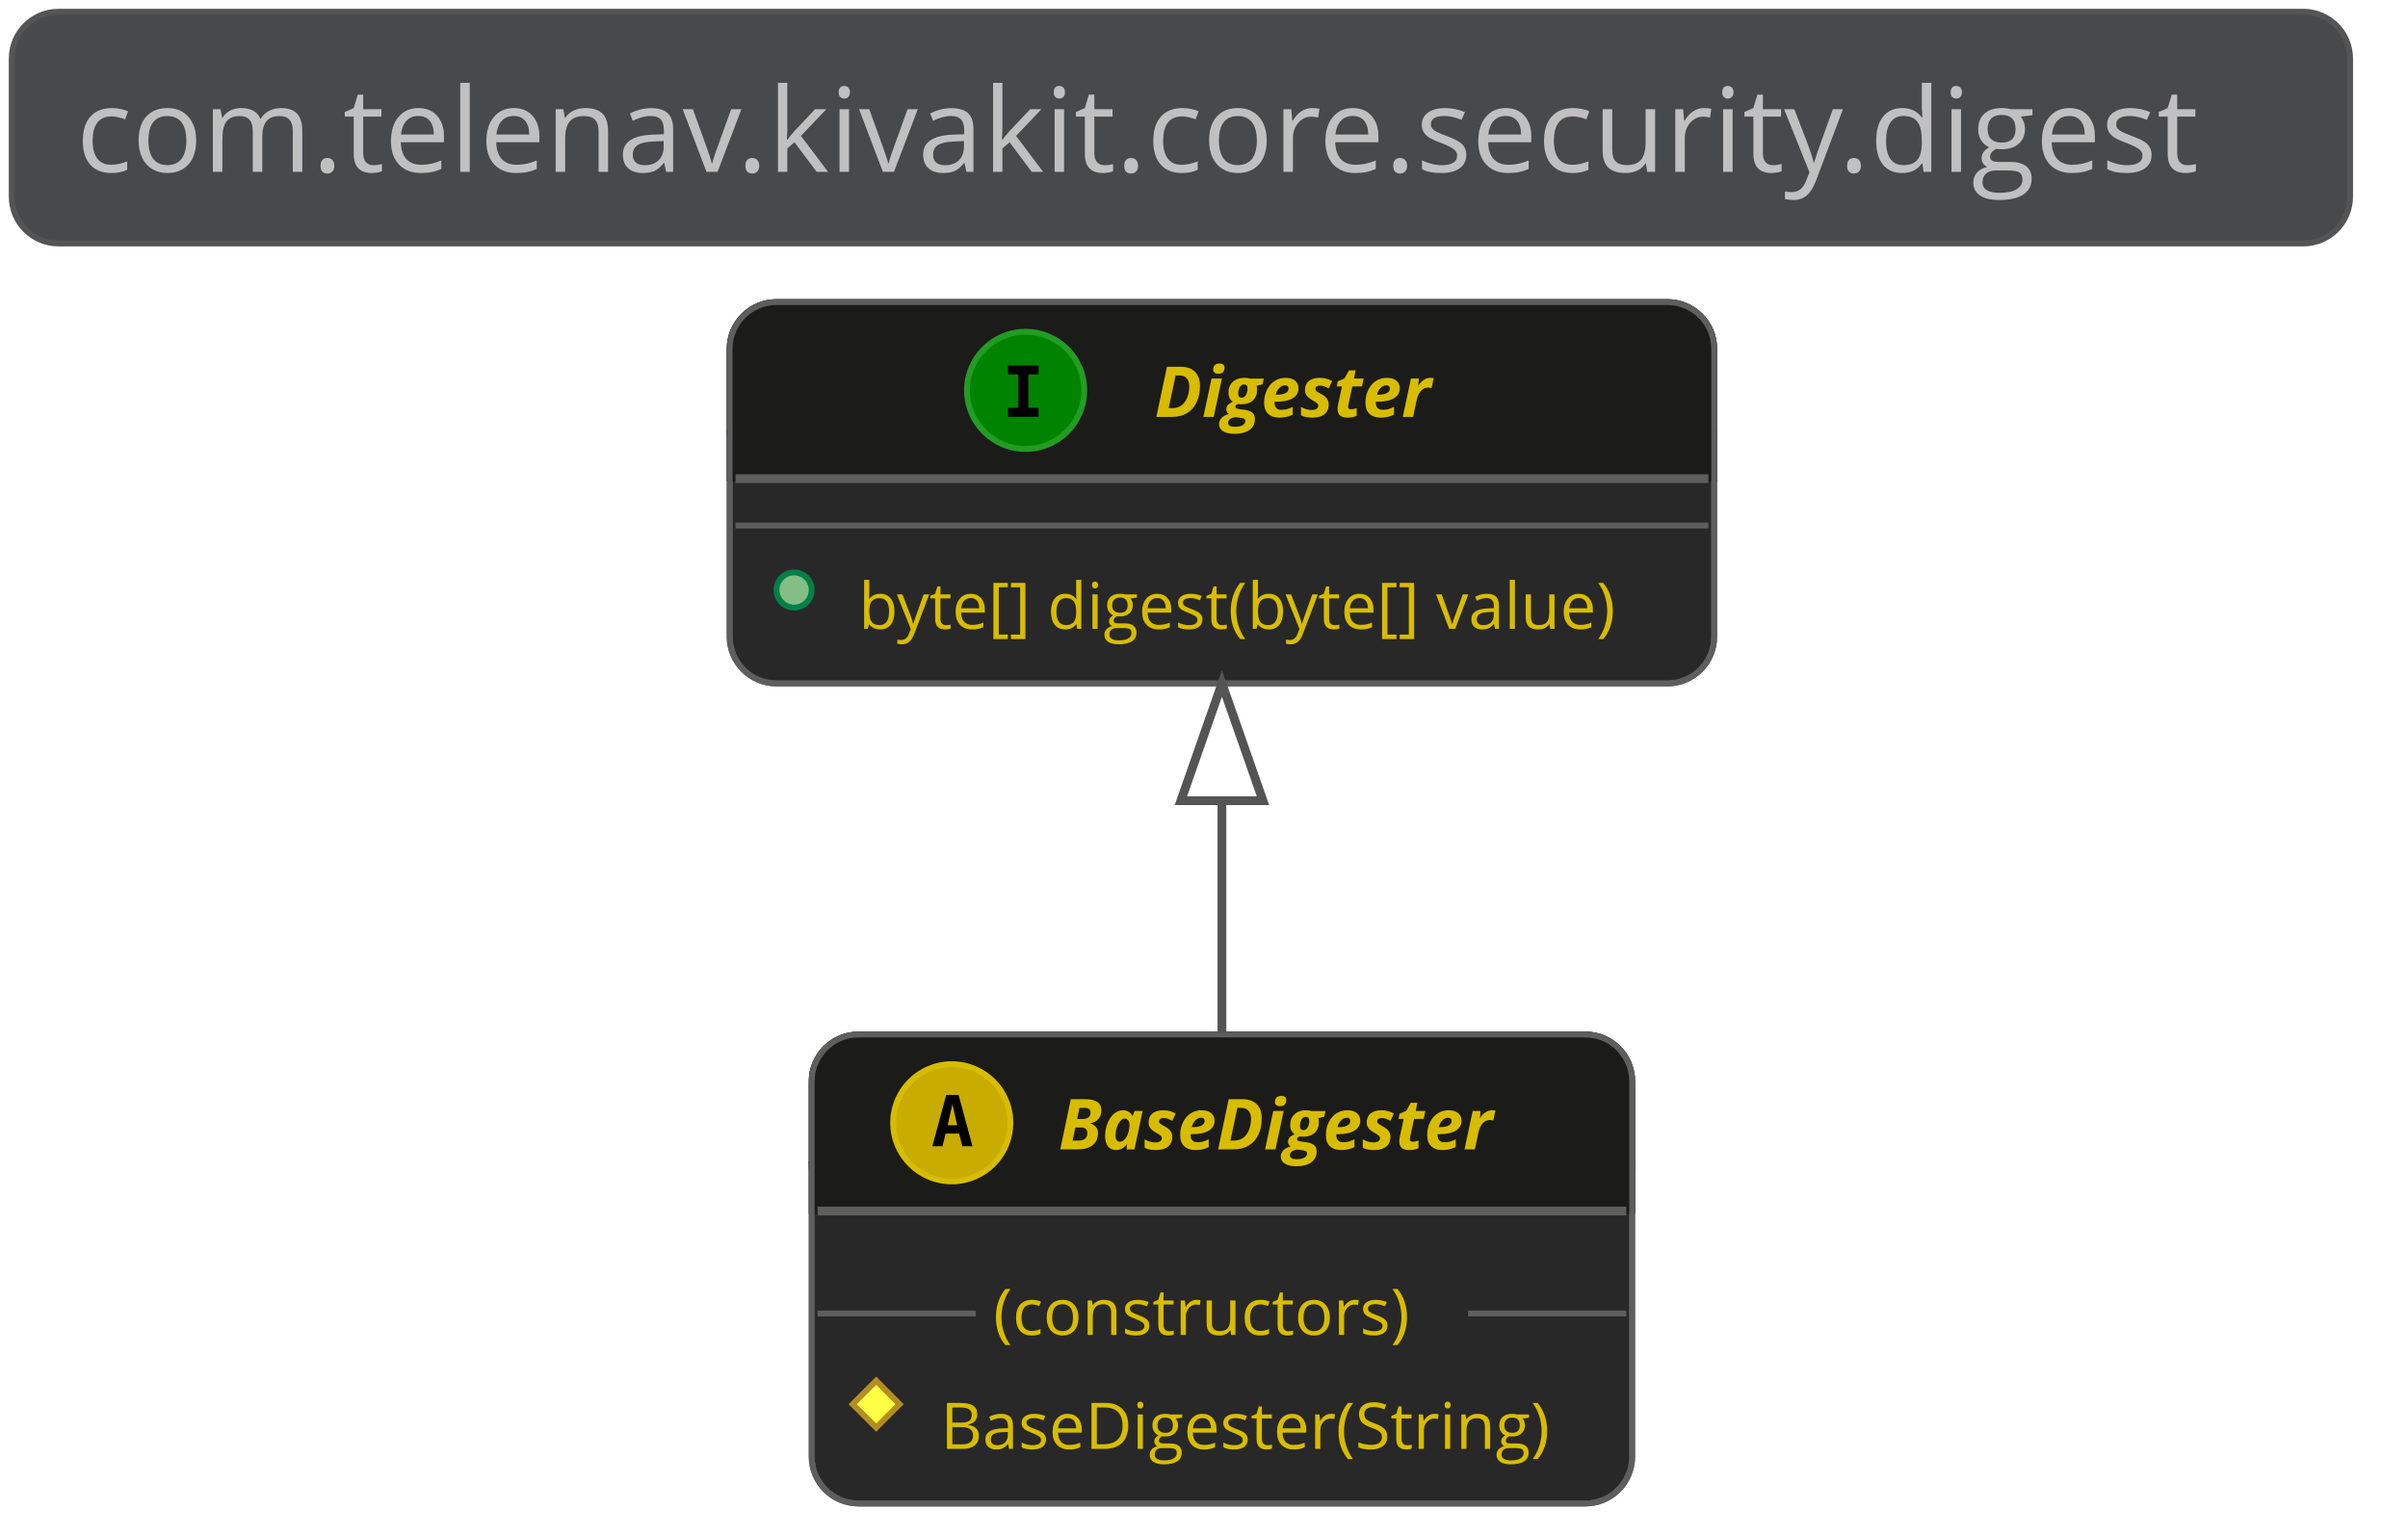
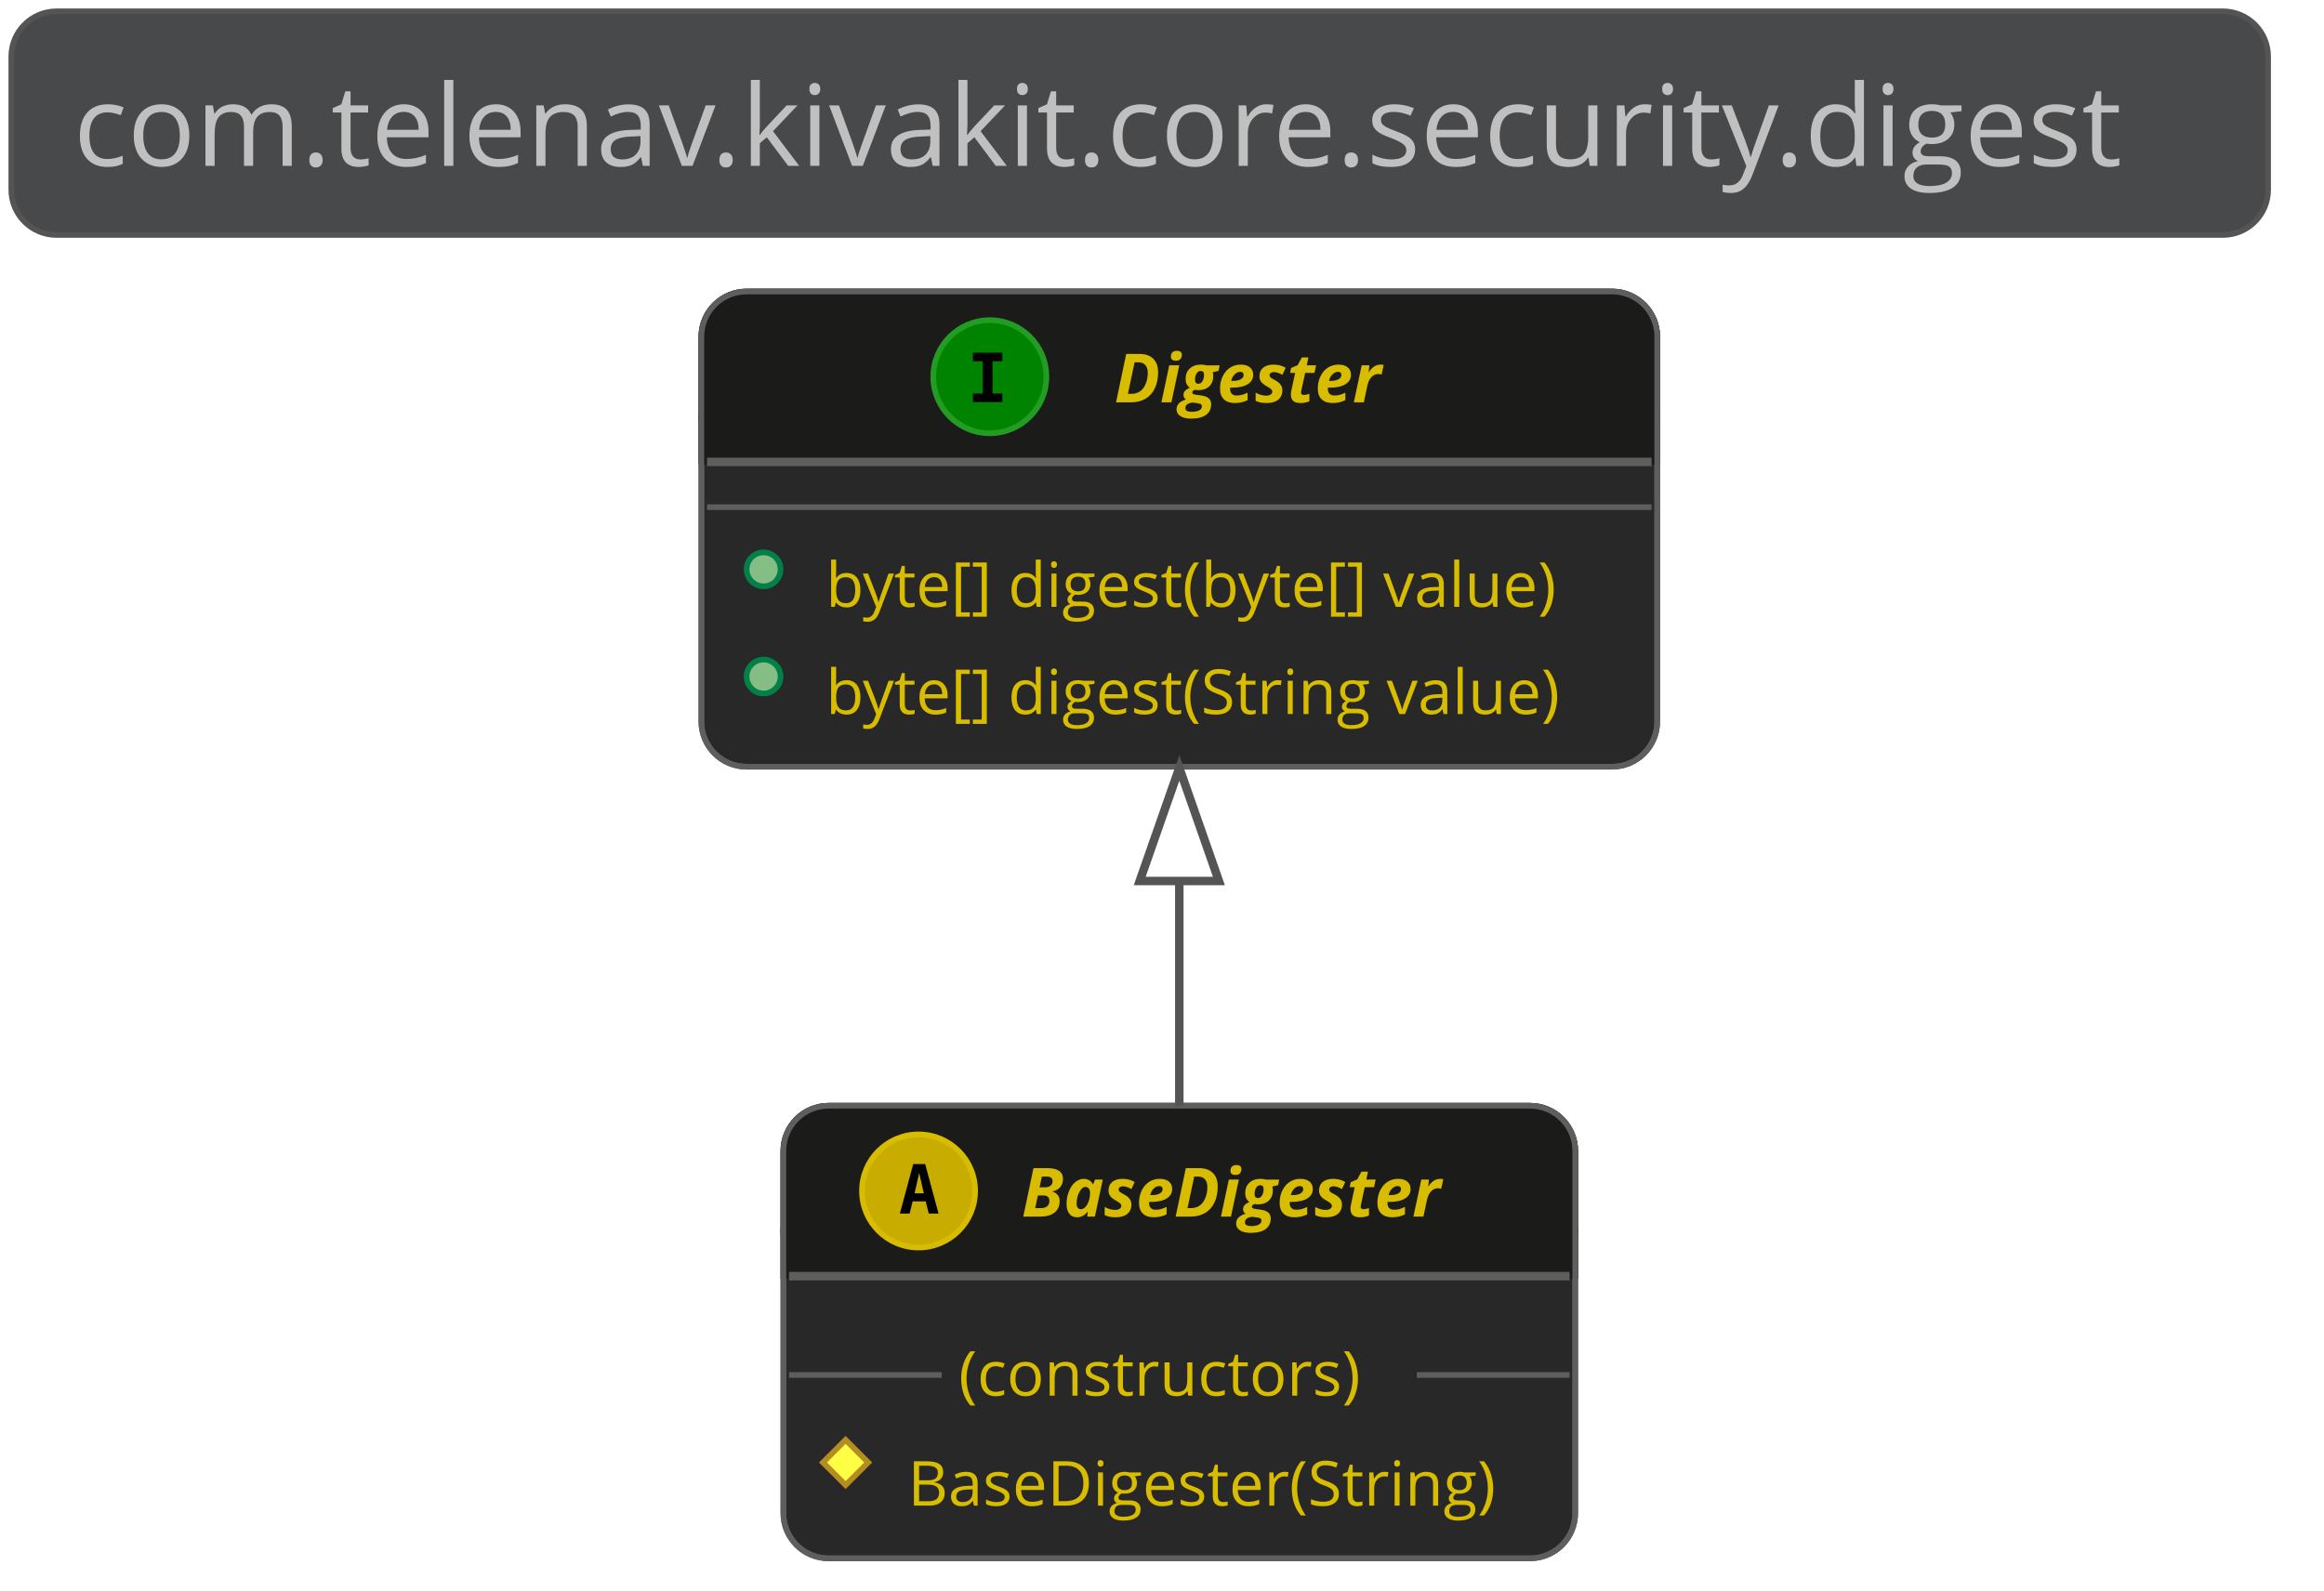
- <svg xmlns="http://www.w3.org/2000/svg" contentScriptType="application/ecmascript" contentStyleType="text/css" height="273.958px" preserveAspectRatio="none" style="width:428px;height:273px;background:#333333;" version="1.1" viewBox="0 0 428 273" width="428.125px" zoomAndPan="magnify">
+ <svg xmlns="http://www.w3.org/2000/svg" contentScriptType="application/ecmascript" contentStyleType="text/css" height="293.75px" preserveAspectRatio="none" style="width:428px;height:293px;background:#333333;" version="1.1" viewBox="0 0 428 293" width="428.125px" zoomAndPan="magnify">
  <defs />
  <g>
    <rect fill="#48494B" height="41.203" rx="8.333" ry="8.333" style="stroke:#545454;stroke-width:1.042;" width="415.625" x="2.083" y="2.083" />
    <text fill="#C0C0C0" font-family="Open Sans,Avenir,Nunito,Arial,Helvetica,SansSerif" font-size="20.833" lengthAdjust="spacing" textLength="392.708" x="13.542" y="30.558">com.telenav.kivakit.core.security.digest</text>
-     <rect codeLine="15" fill="#282828" height="67.8" id="Digester" rx="8.333" ry="8.333" style="stroke:#5E5E5E;stroke-width:1.042;" width="175" x="129.688" y="53.703" />
-     <rect fill="#1B1B1A" height="31.388" rx="8.333" ry="8.333" style="stroke:#1B1B1A;stroke-width:1.042;" width="175" x="129.688" y="53.703" />
-     <rect fill="#1B1B1A" height="8.333" style="stroke:#1B1B1A;stroke-width:1.042;" width="175" x="129.688" y="76.758" />
-     <rect codeLine="15" fill="none" height="67.8" id="Digester" rx="8.333" ry="8.333" style="stroke:#5E5E5E;stroke-width:1.042;" width="175" x="129.688" y="53.703" />
+     <rect codeLine="15" fill="#282828" height="87.545" id="Digester" rx="8.333" ry="8.333" style="stroke:#5E5E5E;stroke-width:1.042;" width="176.042" x="129.167" y="53.703" />
+     <rect fill="#1B1B1A" height="31.388" rx="8.333" ry="8.333" style="stroke:#1B1B1A;stroke-width:1.042;" width="176.042" x="129.167" y="53.703" />
+     <rect fill="#1B1B1A" height="8.333" style="stroke:#1B1B1A;stroke-width:1.042;" width="176.042" x="129.167" y="76.758" />
+     <rect codeLine="15" fill="none" height="87.545" id="Digester" rx="8.333" ry="8.333" style="stroke:#5E5E5E;stroke-width:1.042;" width="176.042" x="129.167" y="53.703" />
    <ellipse cx="182.292" cy="69.397" fill="#008400" rx="10.417" ry="10.417" style="stroke:#239C23;stroke-width:1.042;" />
    <path d="M179.175,66.559 L179.175,64.972 L184.601,64.972 L184.601,66.559 L182.788,66.559 L182.788,72.498 L184.601,72.498 L184.601,74.085 L179.175,74.085 L179.175,72.498 L180.988,72.498 L180.988,66.559 Z " fill="#000000" />
    <text fill="#D8BC00" font-family="Open Sans,Avenir,Nunito,Arial,Helvetica,SansSerif" font-size="12.5" font-style="italic" font-weight="bold" lengthAdjust="spacing" textLength="55.208" x="205.208" y="74.121">Digester</text>
-     <line style="stroke:#5E5E5E;stroke-width:1.562;" x1="130.729" x2="303.646" y1="85.091" y2="85.091" />
-     <line style="stroke:#5E5E5E;stroke-width:1.042;" x1="130.729" x2="303.646" y1="93.424" y2="93.424" />
-     <ellipse cx="141.146" cy="104.883" fill="#84BE84" rx="3.125" ry="3.125" style="stroke:#038048;stroke-width:1.042;" />
-     <text fill="#D8BC00" font-family="Open Sans,Avenir,Nunito,Arial,Helvetica,SansSerif" font-size="11.458" lengthAdjust="spacing" textLength="142.708" x="152.604" y="111.794">byte[] digest(byte[] value)</text>
-     <rect codeLine="9" fill="#282828" height="83.378" id="BaseDigester" rx="8.333" ry="8.333" style="stroke:#5E5E5E;stroke-width:1.042;" width="145.833" x="144.271" y="183.911" />
-     <rect fill="#1B1B1A" height="31.388" rx="8.333" ry="8.333" style="stroke:#1B1B1A;stroke-width:1.042;" width="145.833" x="144.271" y="183.911" />
-     <rect fill="#1B1B1A" height="8.333" style="stroke:#1B1B1A;stroke-width:1.042;" width="145.833" x="144.271" y="206.966" />
-     <rect codeLine="9" fill="none" height="83.378" id="BaseDigester" rx="8.333" ry="8.333" style="stroke:#5E5E5E;stroke-width:1.042;" width="145.833" x="144.271" y="183.911" />
-     <ellipse cx="169.167" cy="199.605" fill="#C8AC00" rx="10.417" ry="10.417" style="stroke:#D8BC00;stroke-width:1.042;" />
-     <path d="M169.281,196.307 L168.432,200.037 L170.135,200.037 Z M168.182,194.659 L170.385,194.659 L172.845,203.772 L171.044,203.772 L170.483,201.52 L168.072,201.52 L167.523,203.772 L165.722,203.772 Z " fill="#000000" />
-     <text fill="#D8BC00" font-family="Open Sans,Avenir,Nunito,Arial,Helvetica,SansSerif" font-size="12.5" font-style="italic" font-weight="bold" lengthAdjust="spacing" textLength="85.417" x="188.125" y="204.329">BaseDigester</text>
-     <line style="stroke:#5E5E5E;stroke-width:1.562;" x1="145.312" x2="289.062" y1="215.299" y2="215.299" />
-     <polygon fill="#FFFF44" points="155.729,245.461,159.896,249.628,155.729,253.794,151.562,249.628" style="stroke:#B38D22;stroke-width:1.042;" />
-     <text fill="#D8BC00" font-family="Open Sans,Avenir,Nunito,Arial,Helvetica,SansSerif" font-size="11.458" lengthAdjust="spacing" textLength="113.542" x="167.188" y="257.581">BaseDigester(String)</text>
-     <line style="stroke:#5E5E5E;stroke-width:1.042;" x1="145.312" x2="173.438" y1="233.505" y2="233.505" />
-     <text fill="#D8BC00" font-family="Open Sans,Avenir,Nunito,Arial,Helvetica,SansSerif" font-size="11.458" lengthAdjust="spacing" textLength="81.25" x="176.562" y="237.315">(constructors)</text>
-     <line style="stroke:#5E5E5E;stroke-width:1.042;" x1="260.938" x2="289.062" y1="233.505" y2="233.505" />
-     <path codeLine="8" d="M217.188,142.661 C217.188,156.328 217.188,170.776 217.188,183.661 " fill="none" id="Digester-backto-BaseDigester" style="stroke:#545454;stroke-width:1.562;" />
-     <polygon fill="none" points="209.896,142.338,217.188,121.505,224.479,142.338,209.896,142.338" style="stroke:#545454;stroke-width:1.562;" />
+     <line style="stroke:#5E5E5E;stroke-width:1.562;" x1="130.208" x2="304.167" y1="85.091" y2="85.091" />
+     <line style="stroke:#5E5E5E;stroke-width:1.042;" x1="130.208" x2="304.167" y1="93.424" y2="93.424" />
+     <ellipse cx="140.625" cy="104.883" fill="#84BE84" rx="3.125" ry="3.125" style="stroke:#038048;stroke-width:1.042;" />
+     <text fill="#D8BC00" font-family="Open Sans,Avenir,Nunito,Arial,Helvetica,SansSerif" font-size="11.458" lengthAdjust="spacing" textLength="142.708" x="152.083" y="111.794">byte[] digest(byte[] value)</text>
+     <ellipse cx="140.625" cy="124.628" fill="#84BE84" rx="3.125" ry="3.125" style="stroke:#038048;stroke-width:1.042;" />
+     <text fill="#D8BC00" font-family="Open Sans,Avenir,Nunito,Arial,Helvetica,SansSerif" font-size="11.458" lengthAdjust="spacing" textLength="143.75" x="152.083" y="131.539">byte[] digest(String value)</text>
+     <rect codeLine="9" fill="#282828" height="83.378" id="BaseDigester" rx="8.333" ry="8.333" style="stroke:#5E5E5E;stroke-width:1.042;" width="145.833" x="144.271" y="203.703" />
+     <rect fill="#1B1B1A" height="31.388" rx="8.333" ry="8.333" style="stroke:#1B1B1A;stroke-width:1.042;" width="145.833" x="144.271" y="203.703" />
+     <rect fill="#1B1B1A" height="8.333" style="stroke:#1B1B1A;stroke-width:1.042;" width="145.833" x="144.271" y="226.758" />
+     <rect codeLine="9" fill="none" height="83.378" id="BaseDigester" rx="8.333" ry="8.333" style="stroke:#5E5E5E;stroke-width:1.042;" width="145.833" x="144.271" y="203.703" />
+     <ellipse cx="169.167" cy="219.397" fill="#C8AC00" rx="10.417" ry="10.417" style="stroke:#D8BC00;stroke-width:1.042;" />
+     <path d="M169.281,216.099 L168.432,219.828 L170.135,219.828 Z M168.182,214.451 L170.385,214.451 L172.845,223.564 L171.044,223.564 L170.483,221.311 L168.072,221.311 L167.523,223.564 L165.722,223.564 Z " fill="#000000" />
+     <text fill="#D8BC00" font-family="Open Sans,Avenir,Nunito,Arial,Helvetica,SansSerif" font-size="12.5" font-style="italic" font-weight="bold" lengthAdjust="spacing" textLength="85.417" x="188.125" y="224.121">BaseDigester</text>
+     <line style="stroke:#5E5E5E;stroke-width:1.562;" x1="145.312" x2="289.062" y1="235.091" y2="235.091" />
+     <polygon fill="#FFFF44" points="155.729,265.253,159.896,269.419,155.729,273.586,151.562,269.419" style="stroke:#B38D22;stroke-width:1.042;" />
+     <text fill="#D8BC00" font-family="Open Sans,Avenir,Nunito,Arial,Helvetica,SansSerif" font-size="11.458" lengthAdjust="spacing" textLength="113.542" x="167.188" y="277.372">BaseDigester(String)</text>
+     <line style="stroke:#5E5E5E;stroke-width:1.042;" x1="145.312" x2="173.438" y1="253.297" y2="253.297" />
+     <text fill="#D8BC00" font-family="Open Sans,Avenir,Nunito,Arial,Helvetica,SansSerif" font-size="11.458" lengthAdjust="spacing" textLength="81.25" x="176.562" y="257.106">(constructors)</text>
+     <line style="stroke:#5E5E5E;stroke-width:1.042;" x1="260.938" x2="289.062" y1="253.297" y2="253.297" />
+     <path codeLine="8" d="M217.188,162.682 C217.188,176.609 217.188,190.953 217.188,203.672 " fill="none" id="Digester-backto-BaseDigester" style="stroke:#545454;stroke-width:1.562;" />
+     <polygon fill="none" points="209.896,162.297,217.188,141.463,224.479,162.297,209.896,162.297" style="stroke:#545454;stroke-width:1.562;" />
  </g>
</svg>
